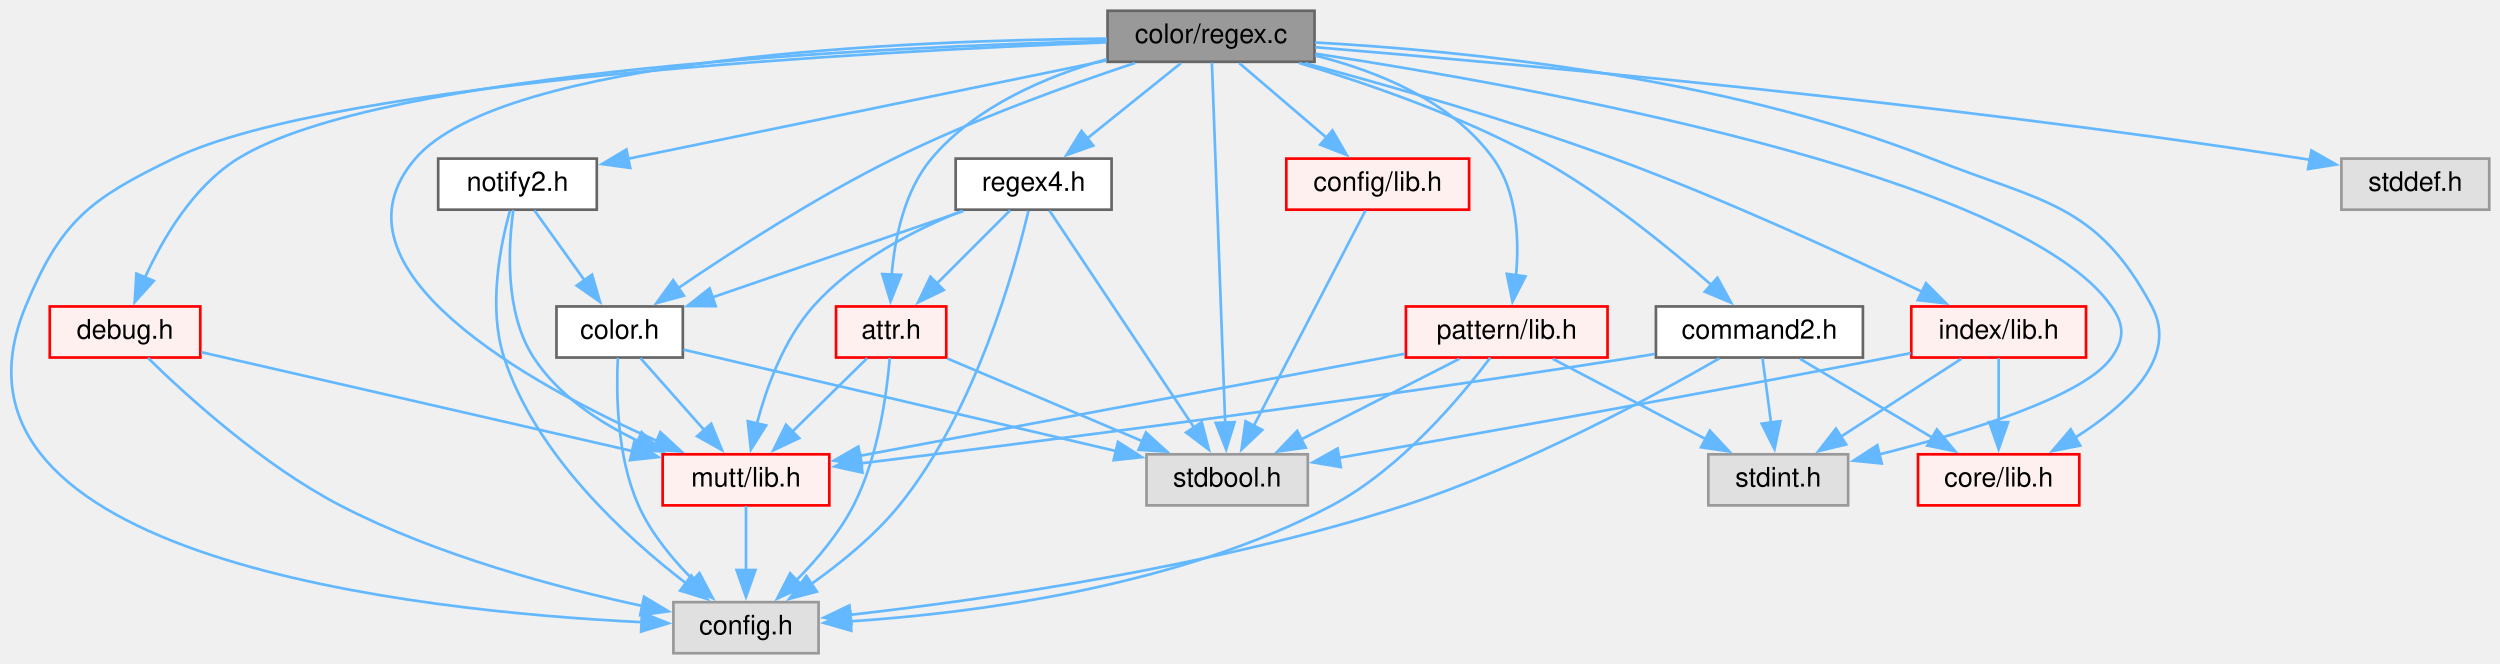
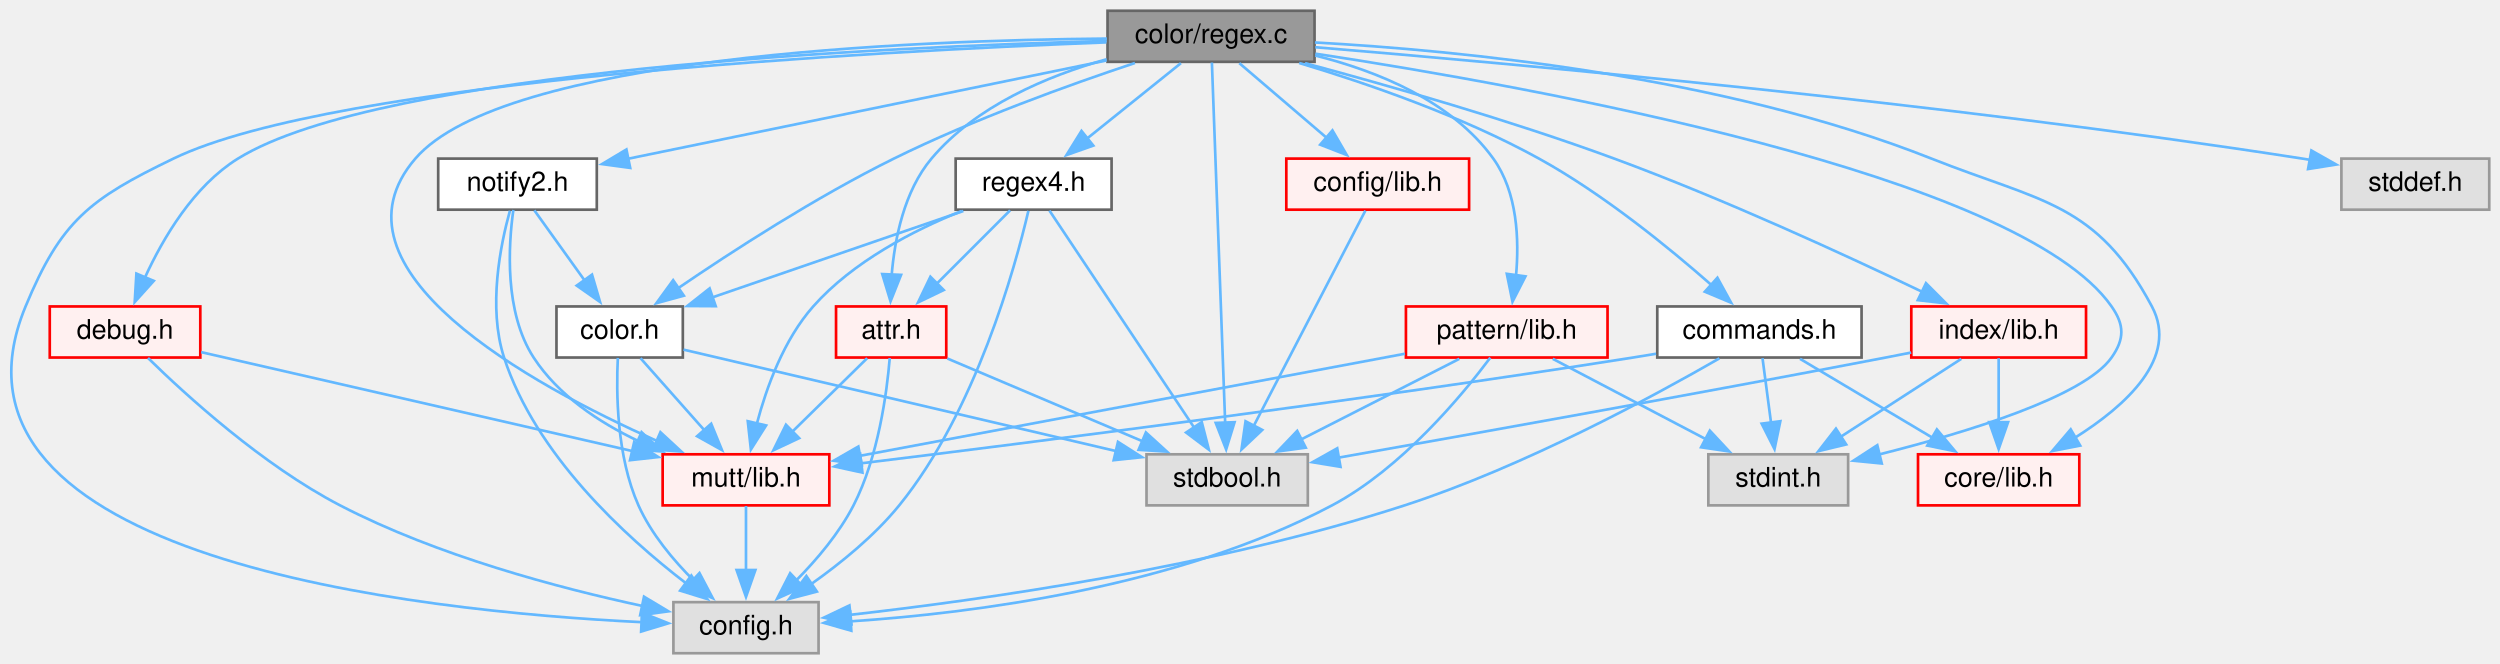
<svg xmlns="http://www.w3.org/2000/svg" xmlns:xlink="http://www.w3.org/1999/xlink" width="930pt" height="247pt" viewBox="0.00 0.00 930.01 247.00">
  <g id="graph0" class="graph" transform="scale(1 1) rotate(0) translate(4 243)">
    <g id="node1" class="node">
      <g id="a_node1">
        <a xlink:title="Regex Colour.">
          <polygon fill="#999999" stroke="#666666" points="485.01,-239 408.01,-239 408.01,-220 485.01,-220 485.01,-239" />
          <text text-anchor="middle" x="446.51" y="-227" font-family="Helvetica,sans-Serif" font-size="10.00">color/regex.c</text>
        </a>
      </g>
    </g>
    <g id="node2" class="node">
      <g id="a_node2">
        <a xlink:title=" ">
          <polygon fill="#e0e0e0" stroke="#999999" points="300.51,-19 246.51,-19 246.51,0 300.51,0 300.51,-19" />
          <text text-anchor="middle" x="273.51" y="-7" font-family="Helvetica,sans-Serif" font-size="10.00">config.h</text>
        </a>
      </g>
    </g>
    <g id="edge1" class="edge">
      <path fill="none" stroke="#63b8ff" d="M407.58,-227.24C322.17,-223.97 121.17,-213.31 60.51,-184 29.38,-168.96 18.74,-160.94 5.51,-129 -33.37,-35.15 151.45,-15.61 234.66,-11.56" />
      <polygon fill="#63b8ff" stroke="#63b8ff" points="234.8,-15.05 244.64,-11.13 234.5,-8.06 234.8,-15.05" />
    </g>
    <g id="node3" class="node">
      <g id="a_node3">
        <a xlink:title=" ">
          <polygon fill="#e0e0e0" stroke="#999999" points="482.51,-74 422.51,-74 422.51,-55 482.51,-55 482.51,-74" />
          <text text-anchor="middle" x="452.51" y="-62" font-family="Helvetica,sans-Serif" font-size="10.00">stdbool.h</text>
        </a>
      </g>
    </g>
    <g id="edge2" class="edge">
      <path fill="none" stroke="#63b8ff" d="M446.83,-219.74C447.76,-194.53 450.45,-121.36 451.77,-85.62" />
      <polygon fill="#63b8ff" stroke="#63b8ff" points="455.26,-85.94 452.13,-75.82 448.26,-85.68 455.26,-85.94" />
    </g>
    <g id="node4" class="node">
      <g id="a_node4">
        <a xlink:title=" ">
          <polygon fill="#e0e0e0" stroke="#999999" points="922.01,-184 867.01,-184 867.01,-165 922.01,-165 922.01,-184" />
          <text text-anchor="middle" x="894.51" y="-172" font-family="Helvetica,sans-Serif" font-size="10.00">stddef.h</text>
        </a>
      </g>
    </g>
    <g id="edge3" class="edge">
      <path fill="none" stroke="#63b8ff" d="M485.29,-225.43C557.71,-219.43 718.34,-204.89 852.51,-184 853.51,-183.84 854.51,-183.68 855.53,-183.51" />
      <polygon fill="#63b8ff" stroke="#63b8ff" points="855.85,-187.01 865.07,-181.79 854.61,-180.12 855.85,-187.01" />
    </g>
    <g id="node5" class="node">
      <g id="a_node5">
        <a xlink:title=" ">
          <polygon fill="#e0e0e0" stroke="#999999" points="683.51,-74 631.51,-74 631.51,-55 683.51,-55 683.51,-74" />
          <text text-anchor="middle" x="657.51" y="-62" font-family="Helvetica,sans-Serif" font-size="10.00">stdint.h</text>
        </a>
      </g>
    </g>
    <g id="edge4" class="edge">
      <path fill="none" stroke="#63b8ff" d="M485.31,-223.03C565.98,-210.75 747.16,-178.18 781.51,-129 786.34,-122.08 786.37,-116.91 781.51,-110 771.27,-95.44 727.64,-82.14 695.01,-73.94" />
      <polygon fill="#63b8ff" stroke="#63b8ff" points="696.02,-70.58 685.47,-71.62 694.36,-77.39 696.02,-70.58" />
    </g>
    <g id="node6" class="node">
      <g id="a_node6">
        <a xlink:href="mutt_2lib_8h.html" target="_top" xlink:title="Convenience wrapper for the library headers.">
          <polygon fill="#fff0f0" stroke="red" points="304.51,-74 242.51,-74 242.51,-55 304.51,-55 304.51,-74" />
          <text text-anchor="middle" x="273.51" y="-62" font-family="Helvetica,sans-Serif" font-size="10.00">mutt/lib.h</text>
        </a>
      </g>
    </g>
    <g id="edge5" class="edge">
      <path fill="none" stroke="#63b8ff" d="M407.78,-228.65C335.24,-228.01 183.27,-222.05 150.51,-184 115.15,-142.93 192.97,-100.1 240.39,-78.96" />
      <polygon fill="#63b8ff" stroke="#63b8ff" points="241.68,-82.22 249.46,-75.03 238.89,-75.8 241.68,-82.22" />
    </g>
    <g id="node7" class="node">
      <g id="a_node7">
        <a xlink:href="config_2lib_8h.html" target="_top" xlink:title="Convenience wrapper for the config headers.">
          <polygon fill="#fff0f0" stroke="red" points="542.51,-184 474.51,-184 474.51,-165 542.51,-165 542.51,-184" />
          <text text-anchor="middle" x="508.51" y="-172" font-family="Helvetica,sans-Serif" font-size="10.00">config/lib.h</text>
        </a>
      </g>
    </g>
    <g id="edge7" class="edge">
      <path fill="none" stroke="#63b8ff" d="M457.03,-219.51C465.9,-211.93 478.82,-200.88 489.5,-191.75" />
      <polygon fill="#63b8ff" stroke="#63b8ff" points="491.67,-194.5 497,-185.34 487.12,-189.18 491.67,-194.5" />
    </g>
    <g id="node8" class="node">
      <g id="a_node8">
        <a xlink:href="core_2lib_8h.html" target="_top" xlink:title="Convenience wrapper for the core headers.">
          <polygon fill="#fff0f0" stroke="red" points="769.51,-74 709.51,-74 709.51,-55 769.51,-55 769.51,-74" />
          <text text-anchor="middle" x="739.51" y="-62" font-family="Helvetica,sans-Serif" font-size="10.00">core/lib.h</text>
        </a>
      </g>
    </g>
    <g id="edge9" class="edge">
      <path fill="none" stroke="#63b8ff" d="M485.15,-227.2C538.5,-224.27 636.91,-214.78 714.51,-184 755.3,-167.82 775.86,-167.72 796.51,-129 806.66,-109.97 786.82,-92.04 767.82,-80.12" />
      <polygon fill="#63b8ff" stroke="#63b8ff" points="769.84,-77.24 759.44,-75.22 766.31,-83.29 769.84,-77.24" />
    </g>
    <g id="node9" class="node">
      <g id="a_node9">
        <a xlink:href="index_2lib_8h.html" target="_top" xlink:title="GUI manage the main index (list of emails)">
          <polygon fill="#fff0f0" stroke="red" points="772.01,-129 707.01,-129 707.01,-110 772.01,-110 772.01,-129" />
          <text text-anchor="middle" x="739.51" y="-117" font-family="Helvetica,sans-Serif" font-size="10.00">index/lib.h</text>
        </a>
      </g>
    </g>
    <g id="edge10" class="edge">
      <path fill="none" stroke="#63b8ff" d="M481.48,-219.5C512.15,-211.29 557.77,-198.28 596.51,-184 637.19,-169.01 682.73,-148.02 711.26,-134.35" />
      <polygon fill="#63b8ff" stroke="#63b8ff" points="712.47,-137.65 719.95,-130.15 709.42,-131.35 712.47,-137.65" />
    </g>
    <g id="node10" class="node">
      <g id="a_node10">
        <a xlink:href="pattern_2lib_8h.html" target="_top" xlink:title="Match patterns to emails.">
          <polygon fill="#fff0f0" stroke="red" points="594.01,-129 519.01,-129 519.01,-110 594.01,-110 594.01,-129" />
          <text text-anchor="middle" x="556.51" y="-117" font-family="Helvetica,sans-Serif" font-size="10.00">pattern/lib.h</text>
        </a>
      </g>
    </g>
    <g id="edge14" class="edge">
      <path fill="none" stroke="#63b8ff" d="M485.27,-222.35C508.38,-216.54 536.12,-205.37 551.51,-184 560.51,-171.5 561.2,-153.79 559.95,-140.25" />
      <polygon fill="#63b8ff" stroke="#63b8ff" points="563.47,-140.19 558.65,-130.76 556.54,-141.14 563.47,-140.19" />
    </g>
    <g id="node11" class="node">
      <g id="a_node11">
        <a xlink:href="attr_8h.html" target="_top" xlink:title="Colour and attributes.">
          <polygon fill="#fff0f0" stroke="red" points="348.01,-129 307.01,-129 307.01,-110 348.01,-110 348.01,-129" />
          <text text-anchor="middle" x="327.51" y="-117" font-family="Helvetica,sans-Serif" font-size="10.00">attr.h</text>
        </a>
      </g>
    </g>
    <g id="edge19" class="edge">
      <path fill="none" stroke="#63b8ff" d="M407.67,-220.97C385.5,-214.71 358.94,-203.54 342.51,-184 332.35,-171.92 328.81,-154.18 327.69,-140.51" />
      <polygon fill="#63b8ff" stroke="#63b8ff" points="331.2,-140.75 327.28,-130.91 324.2,-141.05 331.2,-140.75" />
    </g>
    <g id="node12" class="node">
      <g id="a_node12">
        <a xlink:href="color_8h.html" target="_top" xlink:title="Color and attribute parsing.">
          <polygon fill="white" stroke="#666666" points="250.01,-129 203.01,-129 203.01,-110 250.01,-110 250.01,-129" />
          <text text-anchor="middle" x="226.51" y="-117" font-family="Helvetica,sans-Serif" font-size="10.00">color.h</text>
        </a>
      </g>
    </g>
    <g id="edge23" class="edge">
      <path fill="none" stroke="#63b8ff" d="M418.2,-219.57C393.88,-211.49 358.15,-198.64 328.51,-184 299.55,-169.7 268.31,-149.47 248.14,-135.71" />
      <polygon fill="#63b8ff" stroke="#63b8ff" points="250.39,-133.01 240.17,-130.21 246.41,-138.77 250.39,-133.01" />
    </g>
    <g id="node13" class="node">
      <g id="a_node13">
-         <a xlink:href="command2_8h.html" target="_top" xlink:title="Parse colour commands.">
-           <polygon fill="white" stroke="#666666" points="689.01,-129 612.01,-129 612.01,-110 689.01,-110 689.01,-129" />
-           <text text-anchor="middle" x="650.51" y="-117" font-family="Helvetica,sans-Serif" font-size="10.00">command2.h</text>
+         <a xlink:href="color_2commands_8h.html" target="_top" xlink:title="Parse colour commands.">
+           <polygon fill="white" stroke="#666666" points="688.51,-129 612.51,-129 612.51,-110 688.51,-110 688.51,-129" />
+           <text text-anchor="middle" x="650.51" y="-117" font-family="Helvetica,sans-Serif" font-size="10.00">commands.h</text>
        </a>
      </g>
    </g>
    <g id="edge27" class="edge">
      <path fill="none" stroke="#63b8ff" d="M479.29,-219.57C504.55,-211.98 539.89,-199.8 568.51,-184 592.49,-170.76 616.93,-150.83 632.81,-136.84" />
      <polygon fill="#63b8ff" stroke="#63b8ff" points="634.88,-139.68 639.98,-130.39 630.2,-134.48 634.88,-139.68" />
    </g>
    <g id="node14" class="node">
      <g id="a_node14">
        <a xlink:href="debug_8h.html" target="_top" xlink:title="Colour Debugging.">
          <polygon fill="#fff0f0" stroke="red" points="70.51,-129 14.51,-129 14.51,-110 70.51,-110 70.51,-129" />
          <text text-anchor="middle" x="42.51" y="-117" font-family="Helvetica,sans-Serif" font-size="10.00">debug.h</text>
        </a>
      </g>
    </g>
    <g id="edge32" class="edge">
      <path fill="none" stroke="#63b8ff" d="M407.7,-227.77C325.68,-225.59 137.87,-217.04 84.51,-184 68.01,-173.79 56.63,-154.41 49.91,-139.74" />
      <polygon fill="#63b8ff" stroke="#63b8ff" points="53.2,-138.51 46.11,-130.64 46.74,-141.22 53.2,-138.51" />
    </g>
    <g id="node15" class="node">
      <g id="a_node15">
        <a xlink:href="notify2_8h.html" target="_top" xlink:title="Colour notifications.">
          <polygon fill="white" stroke="#666666" points="218.01,-184 159.01,-184 159.01,-165 218.01,-165 218.01,-184" />
          <text text-anchor="middle" x="188.51" y="-172" font-family="Helvetica,sans-Serif" font-size="10.00">notify2.h</text>
        </a>
      </g>
    </g>
    <g id="edge35" class="edge">
      <path fill="none" stroke="#63b8ff" d="M407.6,-220.51C359.64,-210.66 278.5,-193.99 229.57,-183.94" />
      <polygon fill="#63b8ff" stroke="#63b8ff" points="230.44,-180.54 219.94,-181.96 229.03,-187.4 230.44,-180.54" />
    </g>
    <g id="node16" class="node">
      <g id="a_node16">
        <a xlink:href="regex4_8h.html" target="_top" xlink:title="Regex Colour.">
          <polygon fill="white" stroke="#666666" points="409.51,-184 351.51,-184 351.51,-165 409.51,-165 409.51,-184" />
          <text text-anchor="middle" x="380.51" y="-172" font-family="Helvetica,sans-Serif" font-size="10.00">regex4.h</text>
        </a>
      </g>
    </g>
    <g id="edge39" class="edge">
      <path fill="none" stroke="#63b8ff" d="M435.31,-219.51C425.77,-211.85 411.83,-200.66 400.4,-191.47" />
      <polygon fill="#63b8ff" stroke="#63b8ff" points="402.71,-188.84 392.72,-185.31 398.32,-194.3 402.71,-188.84" />
    </g>
    <g id="edge6" class="edge">
      <path fill="none" stroke="#63b8ff" d="M273.51,-54.75C273.51,-48.27 273.51,-39.16 273.51,-30.9" />
      <polygon fill="#63b8ff" stroke="#63b8ff" points="277.01,-30.96 273.51,-20.96 270.01,-30.96 277.01,-30.96" />
    </g>
    <g id="edge8" class="edge">
      <path fill="none" stroke="#63b8ff" d="M503.93,-164.66C494.9,-147.26 474.65,-108.19 462.42,-84.62" />
      <polygon fill="#63b8ff" stroke="#63b8ff" points="465.56,-83.07 457.85,-75.8 459.35,-86.29 465.56,-83.07" />
    </g>
    <g id="edge11" class="edge">
-       <path fill="none" stroke="#63b8ff" d="M706.85,-111.65C704.03,-111.08 701.22,-110.53 698.51,-110 626.72,-96.07 542.86,-81.2 493.93,-72.66" />
-       <polygon fill="#63b8ff" stroke="#63b8ff" points="494.8,-69.26 484.34,-70.99 493.59,-76.16 494.8,-69.26" />
+       <path fill="none" stroke="#63b8ff" d="M706.96,-111.85C703.77,-111.21 700.58,-110.59 697.51,-110 626.13,-96.3 542.82,-81.4 494.05,-72.78" />
+       <polygon fill="#63b8ff" stroke="#63b8ff" points="494.67,-69.34 484.21,-71.05 493.45,-76.23 494.67,-69.34" />
    </g>
    <g id="edge12" class="edge">
      <path fill="none" stroke="#63b8ff" d="M725.6,-109.51C713.27,-101.54 695.03,-89.75 680.54,-80.38" />
      <polygon fill="#63b8ff" stroke="#63b8ff" points="682.78,-77.67 672.48,-75.18 678.98,-83.55 682.78,-77.67" />
    </g>
    <g id="edge13" class="edge">
      <path fill="none" stroke="#63b8ff" d="M739.51,-109.75C739.51,-103.27 739.51,-94.16 739.51,-85.9" />
      <polygon fill="#63b8ff" stroke="#63b8ff" points="743.01,-85.96 739.51,-75.96 736.01,-85.96 743.01,-85.96" />
    </g>
    <g id="edge15" class="edge">
      <path fill="none" stroke="#63b8ff" d="M550.4,-109.94C540,-96.04 517.43,-68.75 491.51,-55 434.02,-24.52 357.8,-14.88 312.39,-11.86" />
      <polygon fill="#63b8ff" stroke="#63b8ff" points="312.69,-8.37 302.5,-11.28 312.28,-15.36 312.69,-8.37" />
    </g>
    <g id="edge16" class="edge">
      <path fill="none" stroke="#63b8ff" d="M538.87,-109.51C522.78,-101.31 498.76,-89.07 480.13,-79.58" />
      <polygon fill="#63b8ff" stroke="#63b8ff" points="481.74,-76.47 471.24,-75.05 478.56,-82.7 481.74,-76.47" />
    </g>
    <g id="edge17" class="edge">
      <path fill="none" stroke="#63b8ff" d="M573.64,-109.51C589.26,-101.31 612.59,-89.07 630.68,-79.58" />
      <polygon fill="#63b8ff" stroke="#63b8ff" points="632.06,-82.81 639.29,-75.06 628.81,-76.61 632.06,-82.81" />
    </g>
    <g id="edge18" class="edge">
      <path fill="none" stroke="#63b8ff" d="M518.64,-111.41C465.91,-101.53 370.68,-83.7 315.72,-73.41" />
      <polygon fill="#63b8ff" stroke="#63b8ff" points="316.6,-70.01 306.12,-71.61 315.31,-76.89 316.6,-70.01" />
    </g>
    <g id="edge20" class="edge">
      <path fill="none" stroke="#63b8ff" d="M326.99,-109.81C325.94,-97.13 322.79,-73.07 313.51,-55 308.2,-44.66 299.89,-34.86 292.21,-27.1" />
      <polygon fill="#63b8ff" stroke="#63b8ff" points="294.77,-24.7 285.11,-20.33 289.94,-29.76 294.77,-24.7" />
    </g>
    <g id="edge21" class="edge">
      <path fill="none" stroke="#63b8ff" d="M348.43,-109.63C368.26,-101.22 398.31,-88.48 421.03,-78.85" />
      <polygon fill="#63b8ff" stroke="#63b8ff" points="422.28,-82.12 430.12,-74.99 419.55,-75.67 422.28,-82.12" />
    </g>
    <g id="edge22" class="edge">
      <path fill="none" stroke="#63b8ff" d="M318.59,-109.75C311.05,-102.35 300.04,-91.54 290.78,-82.45" />
      <polygon fill="#63b8ff" stroke="#63b8ff" points="293.29,-80.01 283.7,-75.5 288.38,-85 293.29,-80.01" />
    </g>
    <g id="edge24" class="edge">
      <path fill="none" stroke="#63b8ff" d="M225.84,-109.85C225.2,-97.21 225.35,-73.22 233.51,-55 238.25,-44.42 246.46,-34.6 254.21,-26.9" />
      <polygon fill="#63b8ff" stroke="#63b8ff" points="256.2,-29.83 261.15,-20.46 251.44,-24.7 256.2,-29.83" />
    </g>
    <g id="edge26" class="edge">
      <path fill="none" stroke="#63b8ff" d="M250.27,-112.93C288.48,-103.97 364.08,-86.24 411.25,-75.18" />
      <polygon fill="#63b8ff" stroke="#63b8ff" points="411.89,-78.62 420.82,-72.93 410.29,-71.81 411.89,-78.62" />
    </g>
    <g id="edge25" class="edge">
      <path fill="none" stroke="#63b8ff" d="M234.27,-109.75C240.69,-102.5 250.02,-91.98 257.97,-83.02" />
      <polygon fill="#63b8ff" stroke="#63b8ff" points="260.56,-85.38 264.57,-75.57 255.32,-80.73 260.56,-85.38" />
    </g>
    <g id="edge28" class="edge">
      <path fill="none" stroke="#63b8ff" d="M635.62,-109.69C611.73,-95.93 563.01,-69.45 518.51,-55 447.67,-31.99 361.21,-19.8 312.24,-14.28" />
      <polygon fill="#63b8ff" stroke="#63b8ff" points="312.75,-10.82 302.43,-13.22 311.99,-17.78 312.75,-10.82" />
    </g>
    <g id="edge29" class="edge">
      <path fill="none" stroke="#63b8ff" d="M651.66,-109.75C652.53,-103.19 653.75,-93.95 654.85,-85.6" />
      <polygon fill="#63b8ff" stroke="#63b8ff" points="658.29,-86.31 656.13,-75.94 651.35,-85.4 658.29,-86.31" />
    </g>
    <g id="edge31" class="edge">
-       <path fill="none" stroke="#63b8ff" d="M611.55,-111.32C608.83,-110.86 606.13,-110.41 603.51,-110 500.56,-93.76 378.95,-78.32 316.02,-70.61" />
+       <path fill="none" stroke="#63b8ff" d="M612.06,-111.4C609.17,-110.91 606.29,-110.44 603.51,-110 500.56,-93.76 378.95,-78.32 316.02,-70.61" />
      <polygon fill="#63b8ff" stroke="#63b8ff" points="316.83,-67.19 306.47,-69.45 315.98,-74.13 316.83,-67.19" />
    </g>
    <g id="edge30" class="edge">
      <path fill="none" stroke="#63b8ff" d="M665.61,-109.51C679.11,-101.47 699.16,-89.53 714.97,-80.11" />
      <polygon fill="#63b8ff" stroke="#63b8ff" points="716.53,-83.26 723.33,-75.13 712.95,-77.24 716.53,-83.26" />
    </g>
    <g id="edge33" class="edge">
      <path fill="none" stroke="#63b8ff" d="M51.06,-109.82C64.89,-96.26 93.55,-70.03 122.51,-55 158.59,-36.27 203.71,-24.29 235.2,-17.53" />
      <polygon fill="#63b8ff" stroke="#63b8ff" points="235.57,-21.03 244.65,-15.58 234.15,-14.17 235.57,-21.03" />
    </g>
    <g id="edge34" class="edge">
      <path fill="none" stroke="#63b8ff" d="M70.83,-112C111.01,-102.78 184.84,-85.84 231.43,-75.15" />
      <polygon fill="#63b8ff" stroke="#63b8ff" points="231.93,-78.63 240.89,-72.98 230.37,-71.81 231.93,-78.63" />
    </g>
    <g id="edge36" class="edge">
      <path fill="none" stroke="#63b8ff" d="M185.7,-164.62C182.22,-152.11 177.42,-128.72 183.51,-110 195.24,-73.92 228.48,-43.47 251.11,-26.09" />
      <polygon fill="#63b8ff" stroke="#63b8ff" points="253.17,-28.92 259.14,-20.16 249.01,-23.29 253.17,-28.92" />
    </g>
    <g id="edge37" class="edge">
      <path fill="none" stroke="#63b8ff" d="M186.97,-164.89C185.13,-151.87 183.53,-126.9 194.51,-110 203.62,-95.98 218.77,-85.93 233.38,-78.97" />
      <polygon fill="#63b8ff" stroke="#63b8ff" points="234.66,-82.23 242.44,-75.04 231.87,-75.81 234.66,-82.23" />
    </g>
    <g id="edge38" class="edge">
      <path fill="none" stroke="#63b8ff" d="M194.78,-164.75C199.87,-157.66 207.2,-147.42 213.54,-138.59" />
      <polygon fill="#63b8ff" stroke="#63b8ff" points="216.23,-140.84 219.22,-130.67 210.54,-136.76 216.23,-140.84" />
    </g>
    <g id="edge40" class="edge">
      <path fill="none" stroke="#63b8ff" d="M378.57,-164.58C373.64,-143.55 358.95,-90.01 330.51,-55 321.36,-43.73 308.85,-33.57 297.88,-25.81" />
      <polygon fill="#63b8ff" stroke="#63b8ff" points="299.88,-22.93 289.63,-20.24 295.96,-28.73 299.88,-22.93" />
    </g>
    <g id="edge41" class="edge">
      <path fill="none" stroke="#63b8ff" d="M386.4,-164.66C398.11,-147.1 424.52,-107.48 440.19,-83.98" />
      <polygon fill="#63b8ff" stroke="#63b8ff" points="443.06,-85.98 445.7,-75.72 437.24,-82.1 443.06,-85.98" />
    </g>
    <g id="edge42" class="edge">
      <path fill="none" stroke="#63b8ff" d="M353.74,-164.52C335.99,-157.36 313.32,-145.74 298.51,-129 287.57,-116.64 281.13,-98.92 277.54,-85.34" />
      <polygon fill="#63b8ff" stroke="#63b8ff" points="280.99,-84.73 275.33,-75.78 274.17,-86.31 280.99,-84.73" />
    </g>
    <g id="edge43" class="edge">
      <path fill="none" stroke="#63b8ff" d="M371.76,-164.75C364.36,-157.35 353.55,-146.54 344.46,-137.45" />
      <polygon fill="#63b8ff" stroke="#63b8ff" points="347.07,-135.11 337.52,-130.51 342.12,-140.06 347.07,-135.11" />
    </g>
    <g id="edge44" class="edge">
      <path fill="none" stroke="#63b8ff" d="M354.38,-164.51C328.63,-155.64 289.12,-142.05 260.84,-132.32" />
      <polygon fill="#63b8ff" stroke="#63b8ff" points="262.25,-129.1 251.66,-129.16 259.98,-135.72 262.25,-129.1" />
    </g>
  </g>
</svg>
